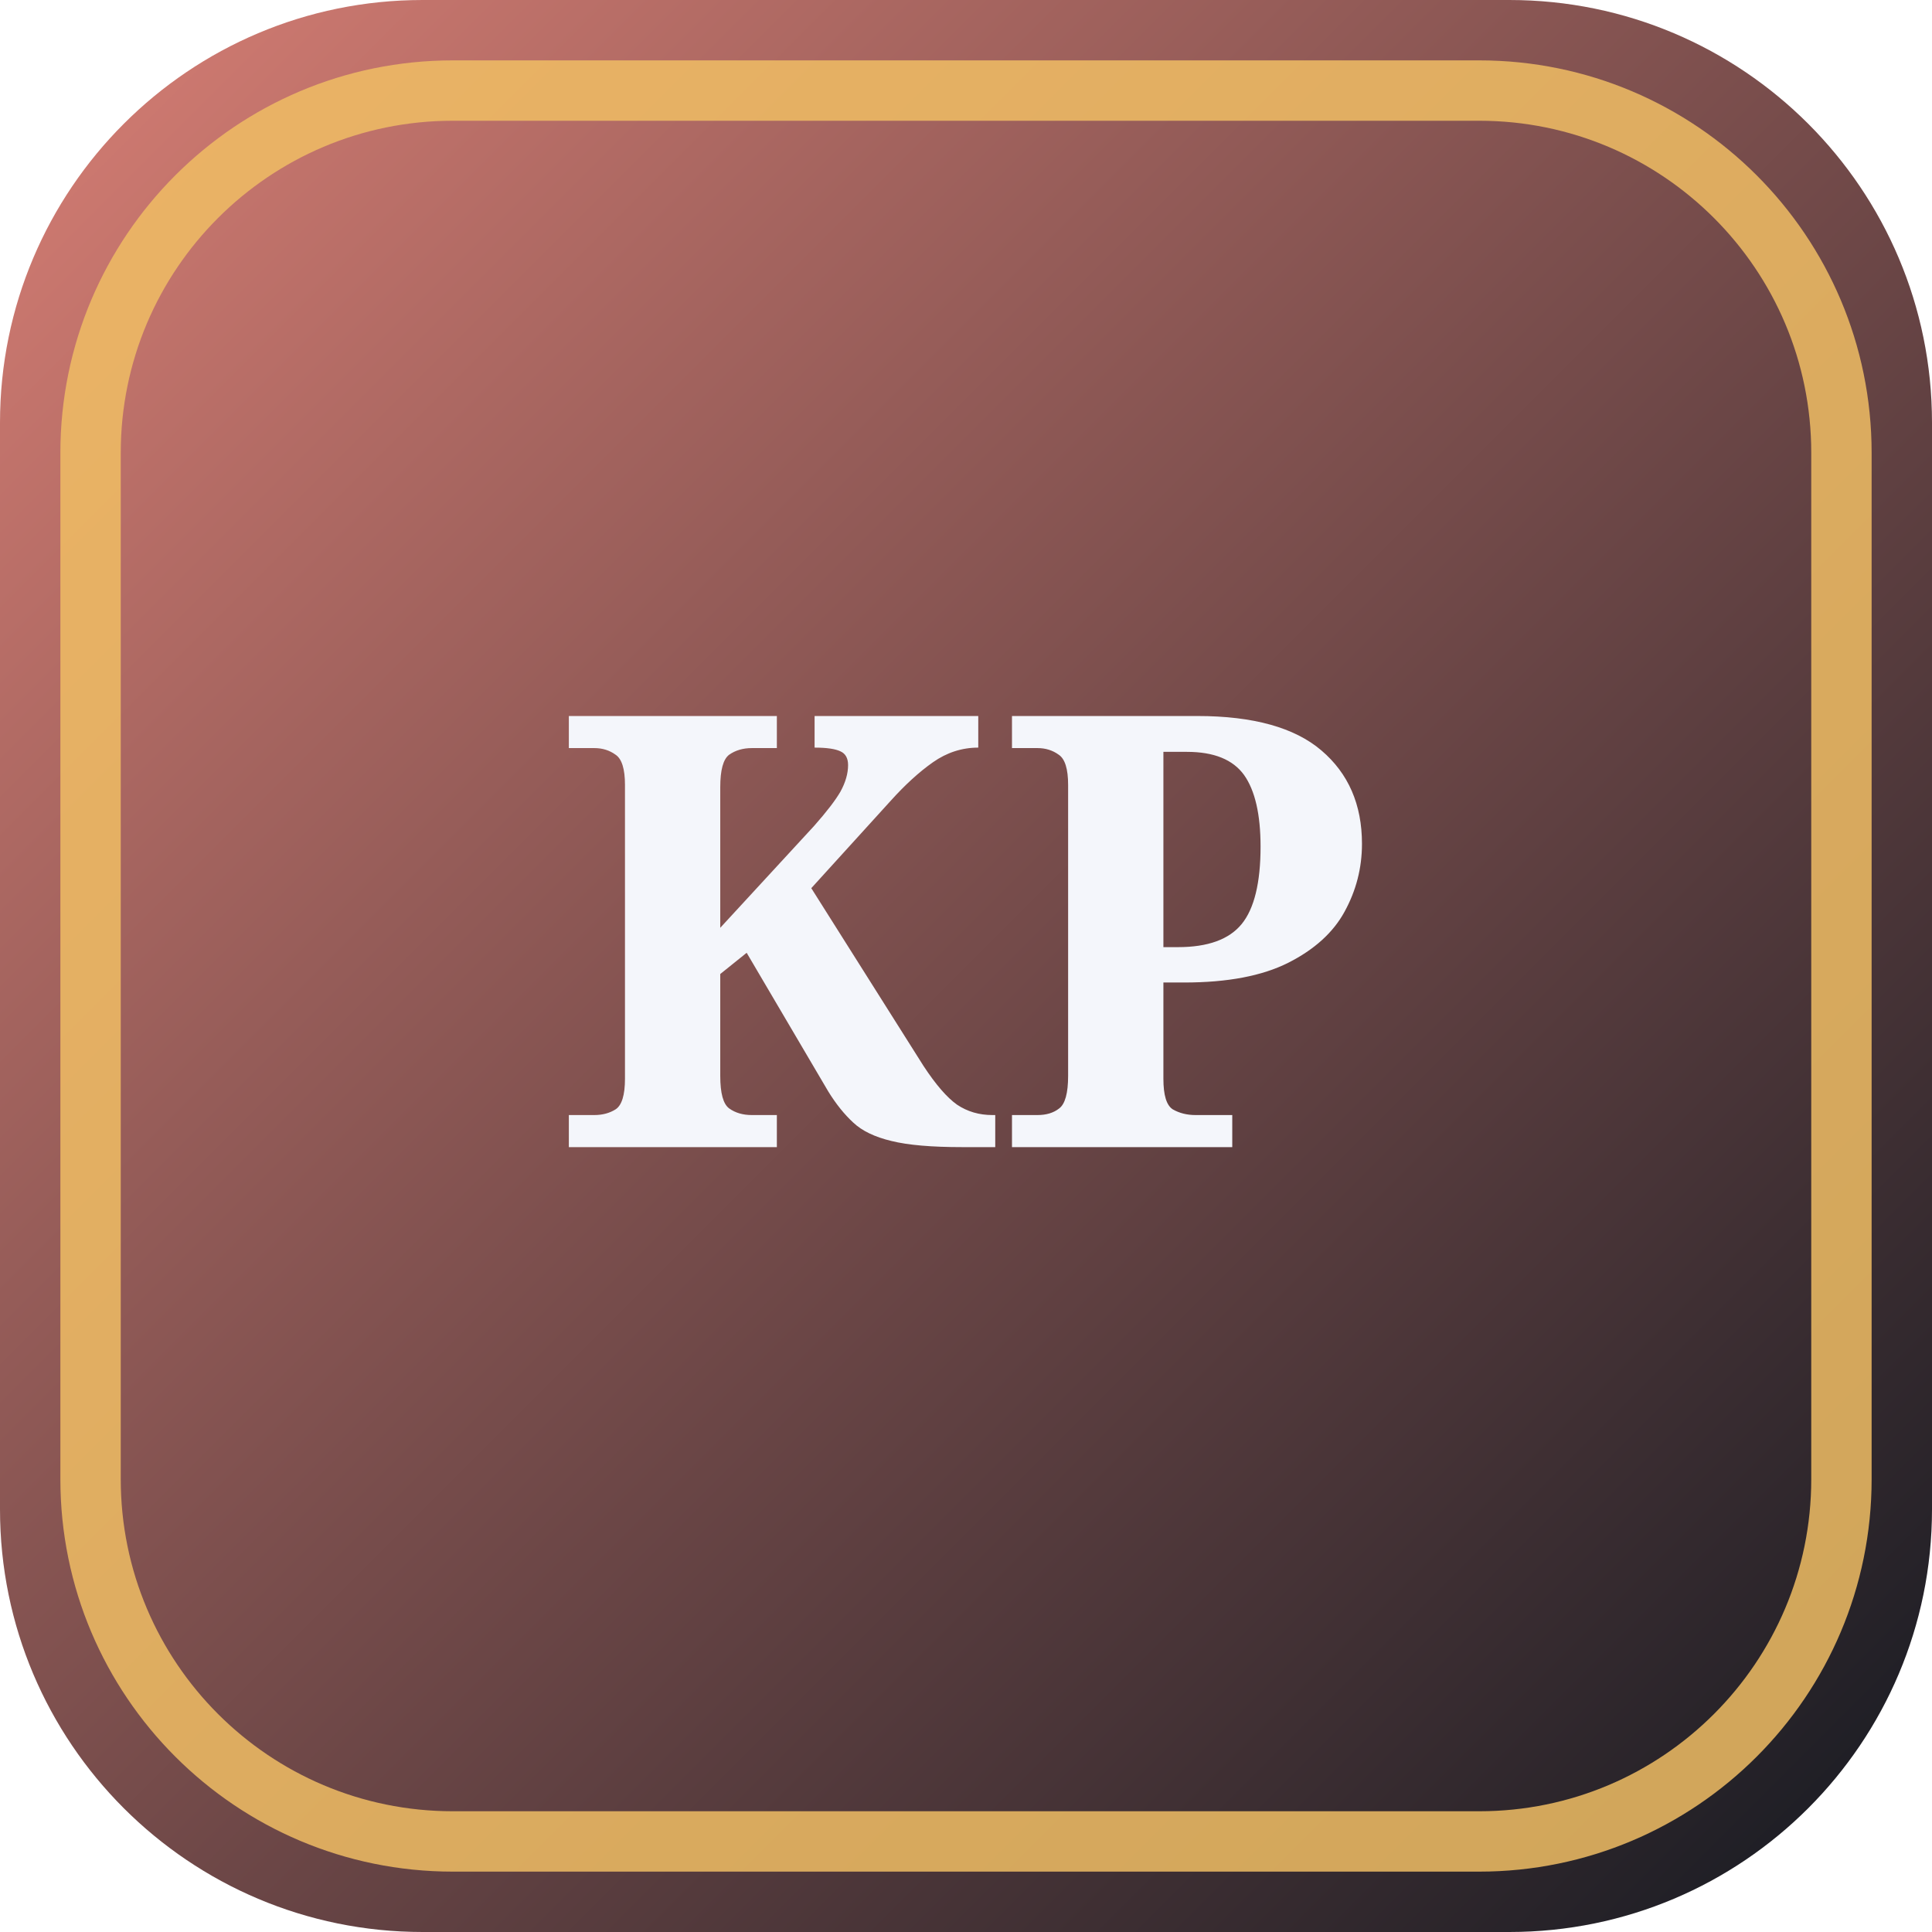
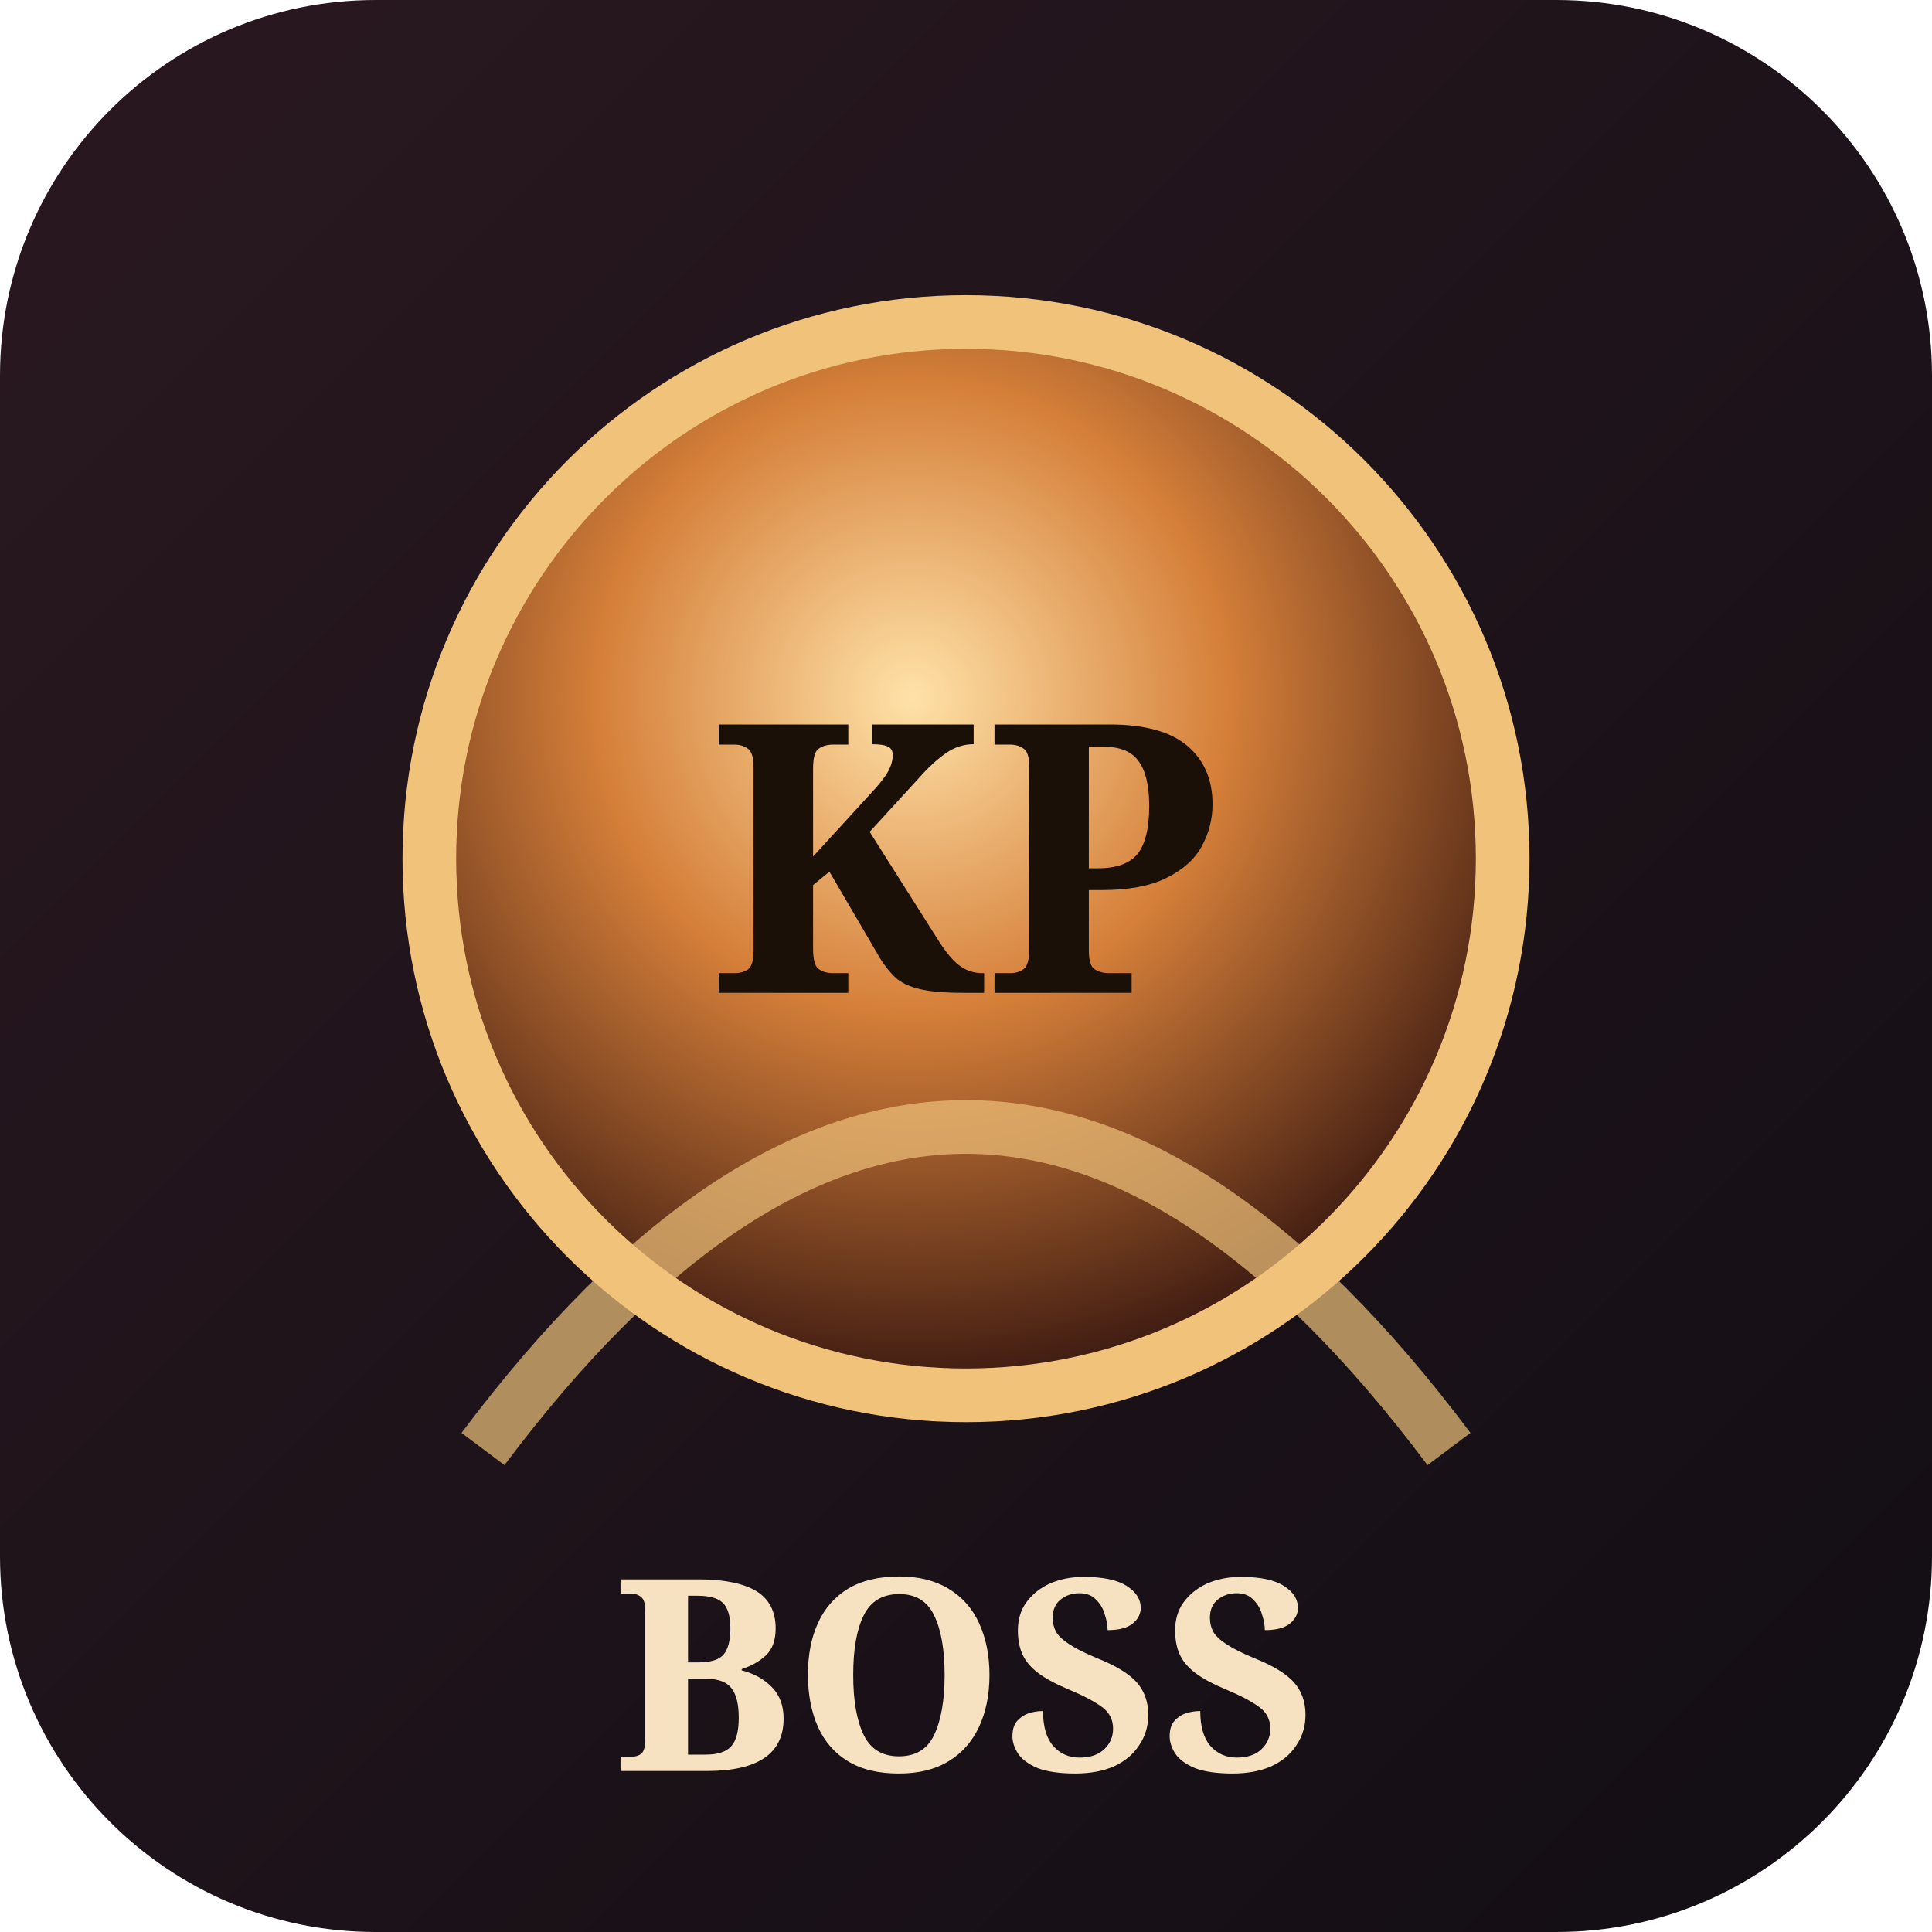
- <svg xmlns="http://www.w3.org/2000/svg" width="64" height="64" viewBox="0 0 64 64" role="img" aria-label="Król Pająków">
+ <svg xmlns="http://www.w3.org/2000/svg" width="72" height="72" viewBox="0 0 72 72" role="img" aria-label="Król Pająków">
  <defs>
-     <linearGradient id="g" x1="0" y1="0" x2="1" y2="1">
-       <stop offset="0%" stop-color="#d97f75" />
-       <stop offset="100%" stop-color="#121820" />
+     <linearGradient id="bglordpustynny" x1="0" y1="0" x2="1" y2="1">
+       <stop offset="0%" stop-color="#2a1820" />
+       <stop offset="100%" stop-color="#120e14" />
    </linearGradient>
+     <radialGradient id="orblordpustynny" cx="0.45" cy="0.35" r="0.65">
+       <stop offset="0%" stop-color="#ffe2a8" />
+       <stop offset="45%" stop-color="#d57f39" />
+       <stop offset="100%" stop-color="#3a1810" />
+     </radialGradient>
  </defs>
-   <rect width="64" height="64" rx="14" fill="url(#g)" />
-   <rect x="3" y="3" width="58" height="58" rx="12" fill="none" stroke="#f0bd64" stroke-width="2" opacity="0.85" />
-   <text x="32" y="38" text-anchor="middle" font-family="Georgia, serif" font-size="20" font-weight="600" fill="#f4f6fb">KP</text>
+   <rect width="72" height="72" rx="14" fill="url(#bglordpustynny)" />
+   <circle cx="36" cy="32" r="20" fill="url(#orblordpustynny)" stroke="#f0c27a" stroke-width="2" />
+   <path d="M18 54c6-8 12-12 18-12s12 4 18 12" fill="none" stroke="#f0c27a" stroke-width="2" opacity="0.7" />
+   <text x="36" y="37" text-anchor="middle" font-family="Georgia, serif" font-size="14" font-weight="700" fill="#1a1008">KP</text>
+   <text x="36" y="66" text-anchor="middle" font-family="Georgia, serif" font-size="10" font-weight="700" fill="#f6e2c0">BOSS</text>
</svg>
